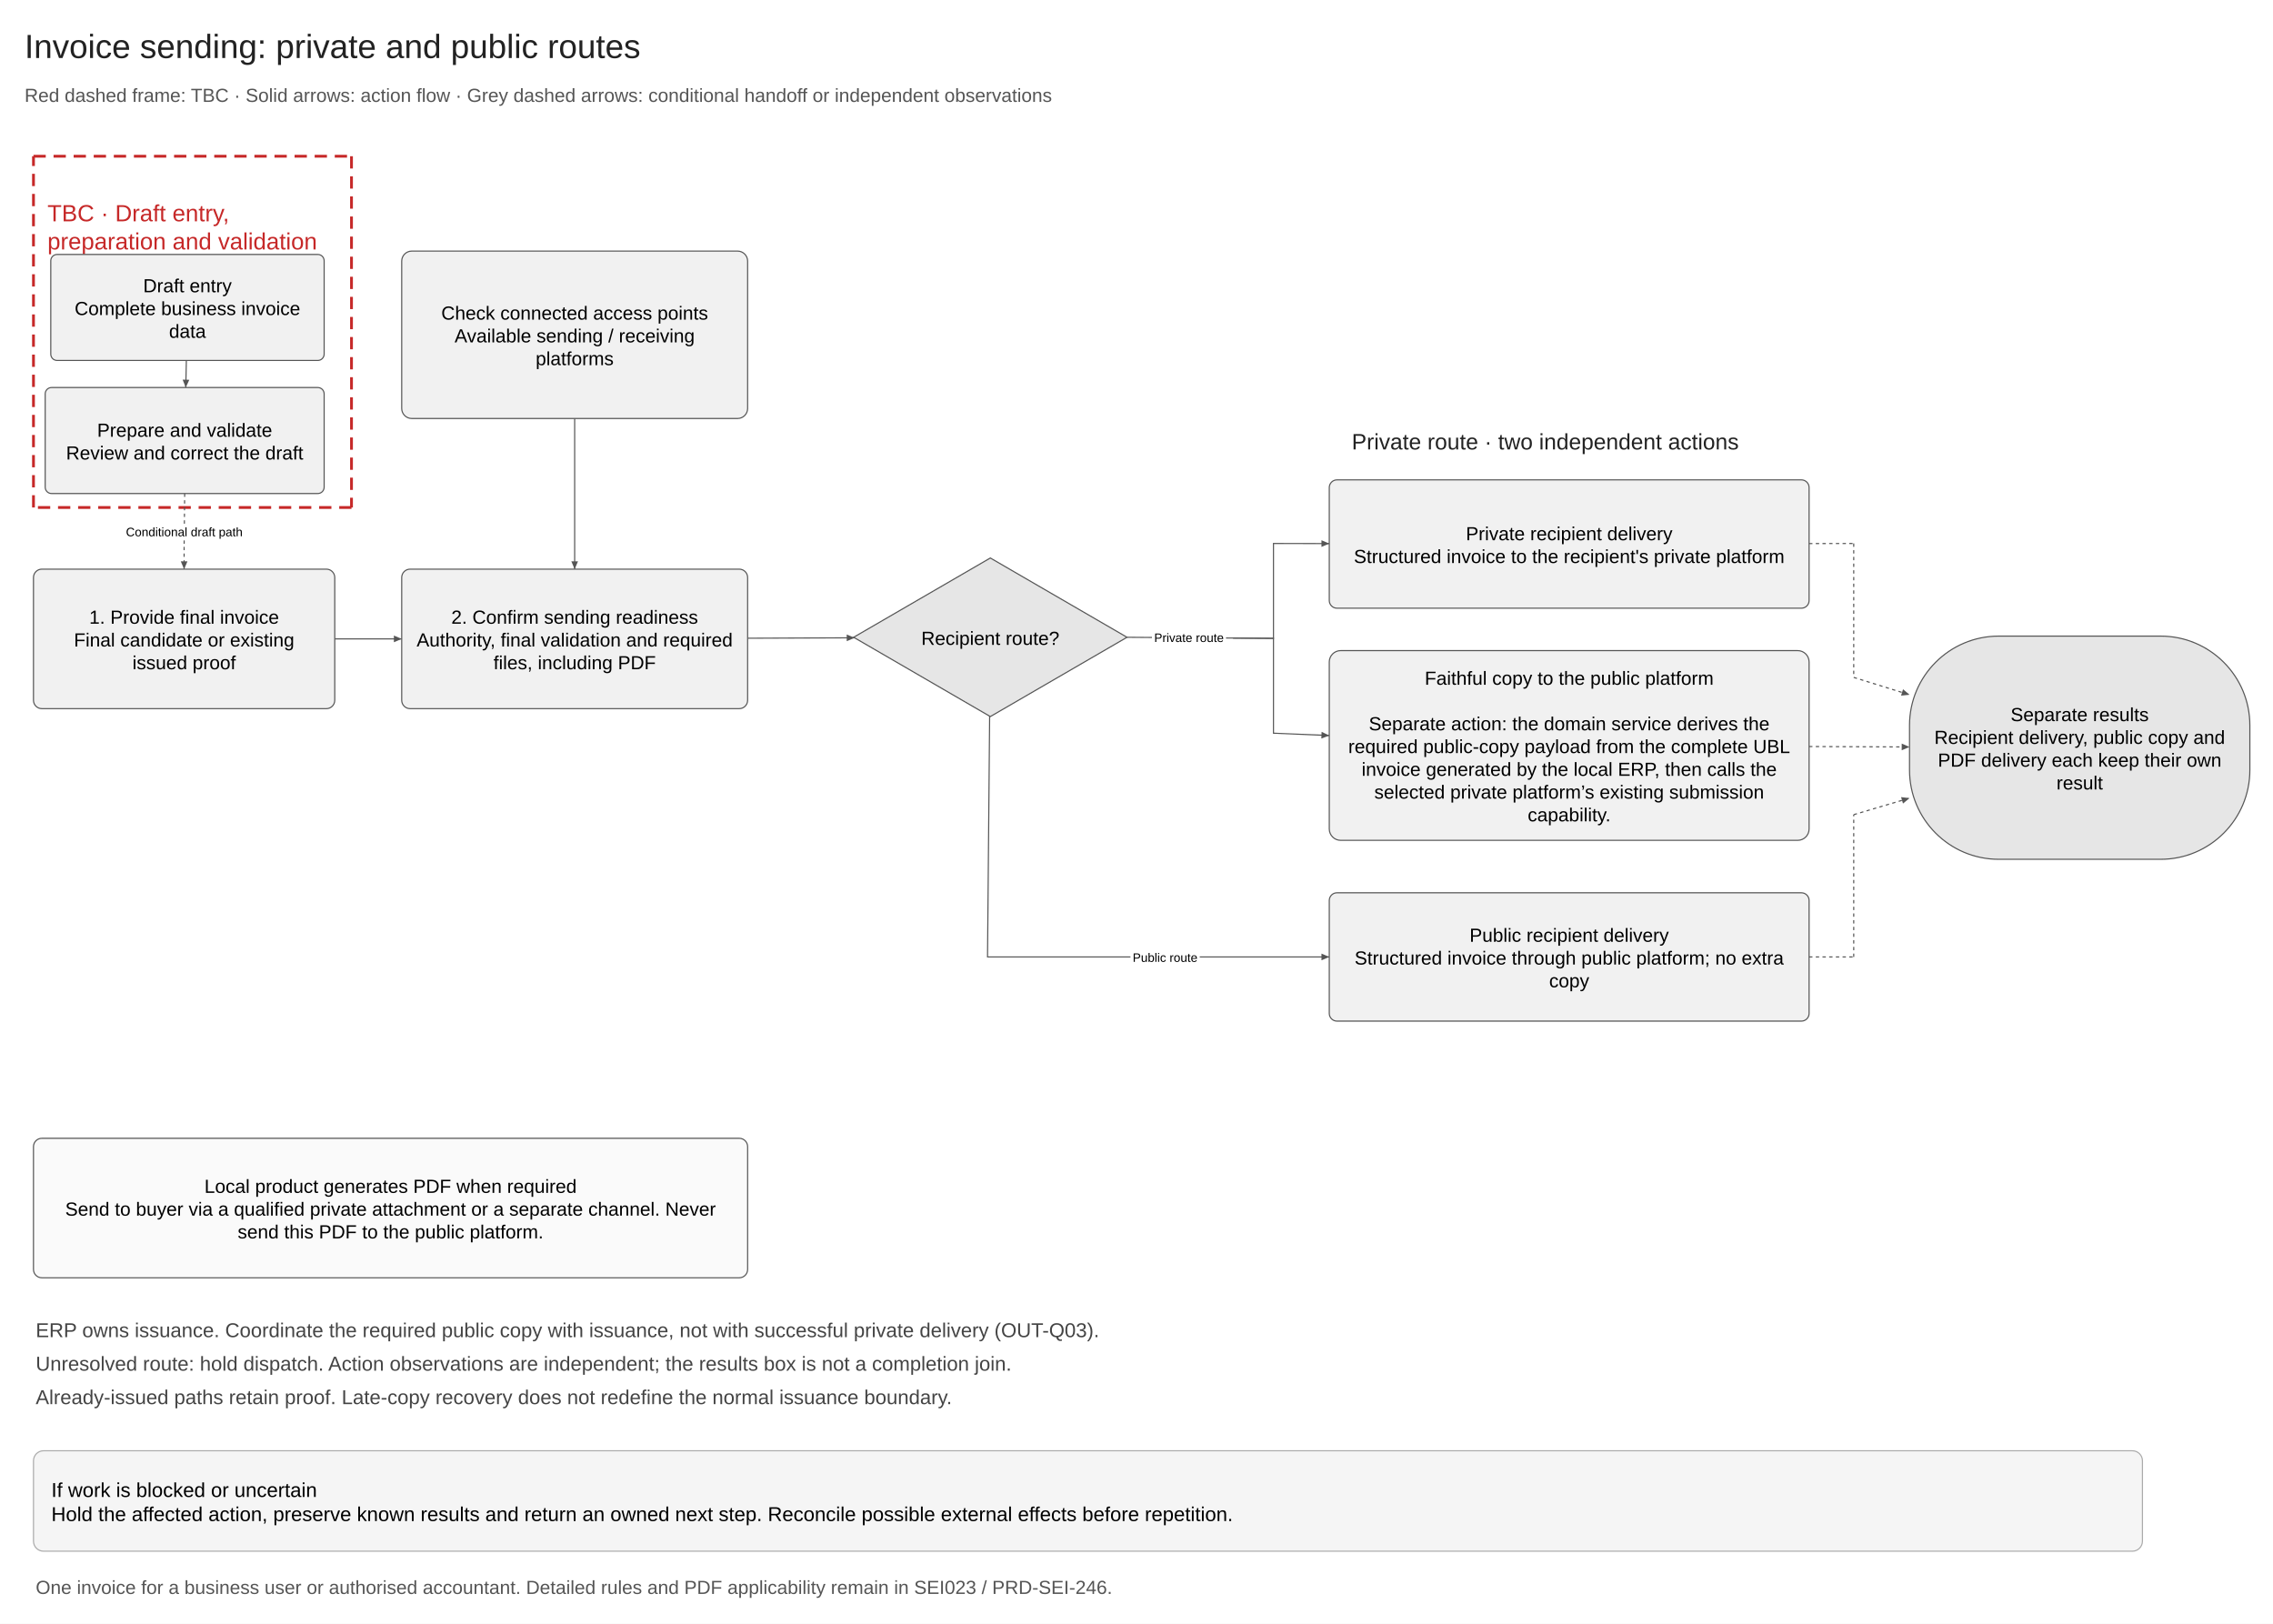
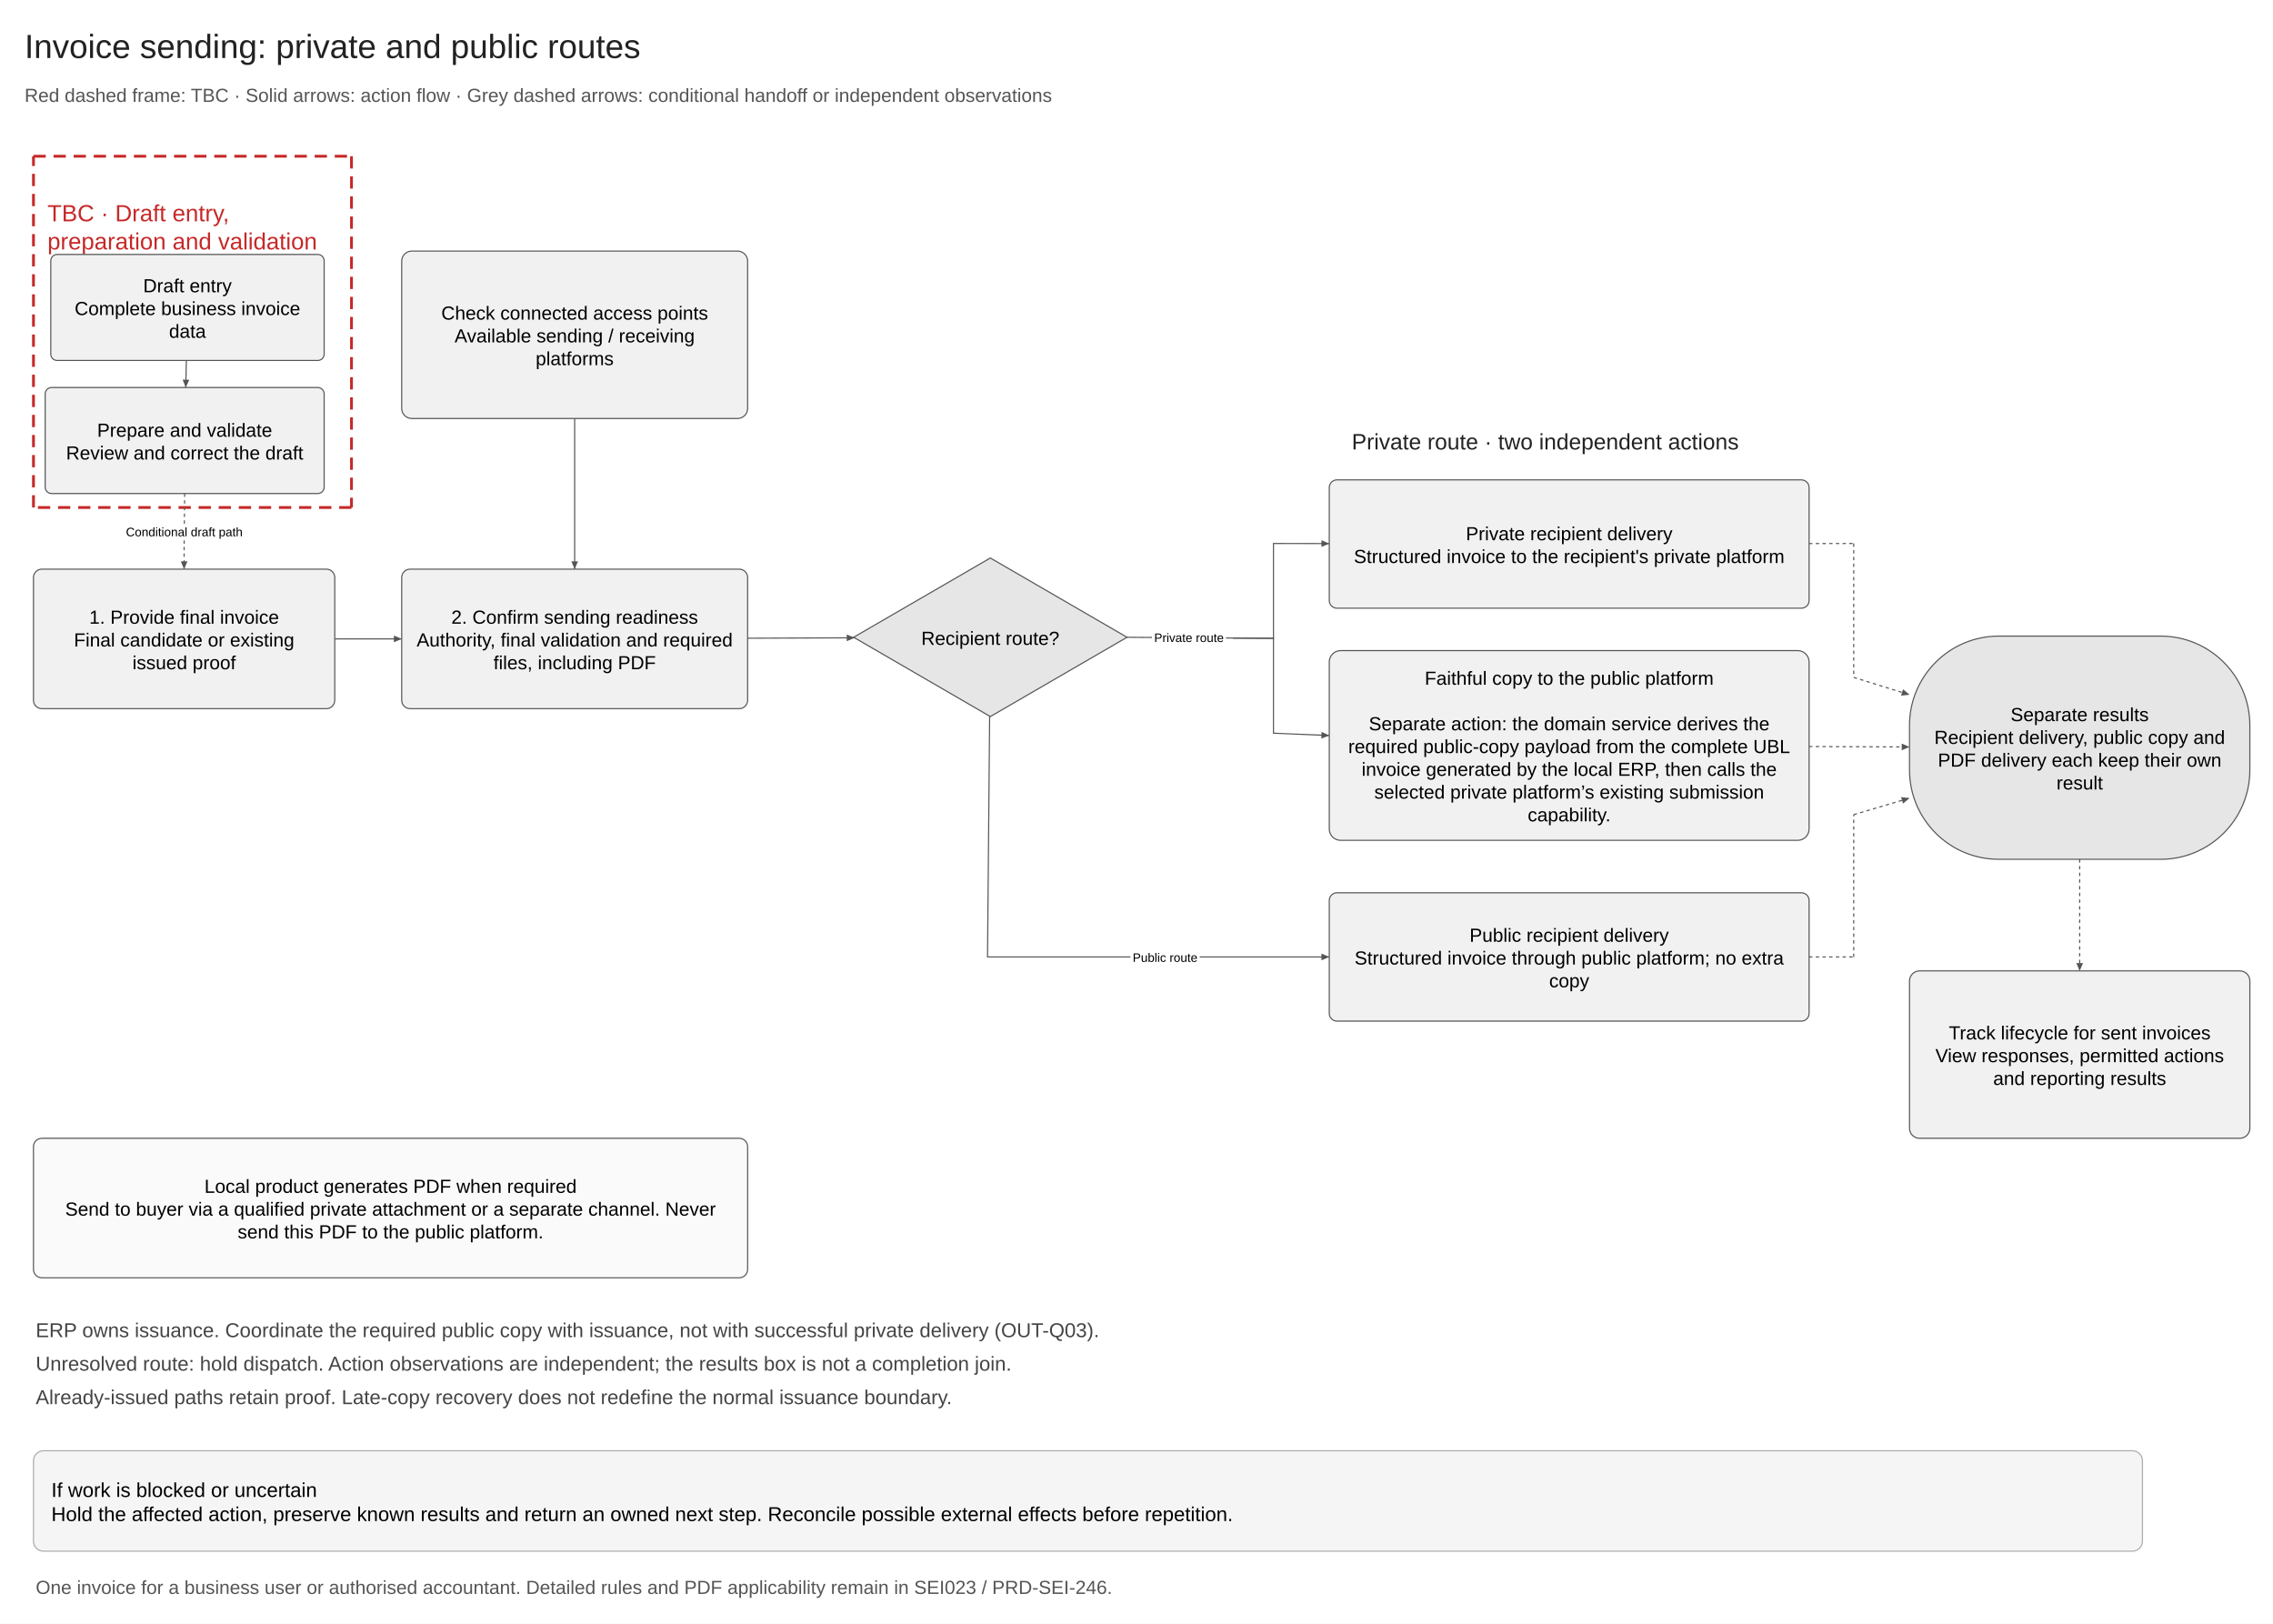
<svg xmlns="http://www.w3.org/2000/svg" aria-label="Invoice sending: private and public routes" width="2037" height="1455" viewBox="25 -80 2037 1455" role="img">
  <rect x="25" y="-80" width="2037" height="1455" fill="white" />
  <g id="title">
    <g fill="#222" font-family="Helvetica" font-size="30.0" text-anchor="start">
      <text x="47.0" y="-28.0" fill="#222" font-family="Arial" font-size="30.0" text-anchor="start">Invoice sending: private and public routes</text>
    </g>
  </g>
  <g id="legend">
    <g fill="#555" font-family="Helvetica" font-size="17.0" text-anchor="start">
      <text x="47.0" y="11.3" fill="#555" font-family="Arial" font-size="17.0" text-anchor="start">Red dashed frame: TBC · Solid arrows: action flow · Grey dashed arrows: conditional handoff or independent observations</text>
    </g>
  </g>
  <g id="draft-tbc-boundary">
    <path d="M 55.0,60.0 L 66.0,60.0 M 73.0,60.0 L 84.0,60.0 M 91.0,60.0 L 102.0,60.0 M 109.0,60.0 L 120.0,60.0 M 127.0,60.0 L 138.0,60.0 M 145.0,60.0 L 156.0,60.0 M 163.0,60.0 L 174.0,60.0 M 181.0,60.0 L 192.0,60.0 M 199.0,60.0 L 210.0,60.0 M 217.0,60.0 L 228.0,60.0 M 235.0,60.0 L 246.0,60.0 M 253.0,60.0 L 264.0,60.0 M 271.0,60.0 L 282.0,60.0 M 289.0,60.0 L 300.0,60.0 M 307.0,60.0 L 318.0,60.0 M 325.0,60.0 L 336.0,60.0 M 340.0,60.0 L 340.0,71.0 M 340.0,78.0 L 340.0,89.0 M 340.0,96.0 L 340.0,107.0 M 340.0,114.0 L 340.0,125.0 M 340.0,132.0 L 340.0,143.0 M 340.0,150.0 L 340.0,161.0 M 340.0,168.0 L 340.0,179.0 M 340.0,186.0 L 340.0,197.0 M 340.0,204.0 L 340.0,215.0 M 340.0,222.0 L 340.0,233.0 M 340.0,240.0 L 340.0,251.0 M 340.0,258.0 L 340.0,269.0 M 340.0,276.0 L 340.0,287.0 M 340.0,294.0 L 340.0,305.0 M 340.0,312.0 L 340.0,323.0 M 340.0,330.0 L 340.0,341.0 M 340.0,348.0 L 340.0,359.0 M 340.0,366.0 L 340.0,374.75 M 340.0,374.75 L 329.0,374.75 M 322.0,374.75 L 311.0,374.75 M 304.0,374.75 L 293.0,374.75 M 286.0,374.75 L 275.0,374.75 M 268.0,374.75 L 257.0,374.75 M 250.0,374.75 L 239.0,374.75 M 232.0,374.75 L 221.0,374.75 M 214.0,374.75 L 203.0,374.75 M 196.0,374.75 L 185.0,374.75 M 178.0,374.75 L 167.0,374.75 M 160.0,374.75 L 149.0,374.75 M 142.0,374.75 L 131.0,374.75 M 124.0,374.75 L 113.0,374.75 M 106.0,374.75 L 95.0,374.75 M 88.0,374.75 L 77.0,374.75 M 70.0,374.75 L 59.0,374.75 M 55.0,374.75 L 55.0,363.75 M 55.0,356.75 L 55.0,345.75 M 55.0,338.75 L 55.0,327.75 M 55.0,320.75 L 55.0,309.75 M 55.0,302.75 L 55.0,291.75 M 55.0,284.75 L 55.0,273.75 M 55.0,266.75 L 55.0,255.75 M 55.0,248.75 L 55.0,237.75 M 55.0,230.75 L 55.0,219.75 M 55.0,212.75 L 55.0,201.75 M 55.0,194.75 L 55.0,183.75 M 55.0,176.75 L 55.0,165.75 M 55.0,158.75 L 55.0,147.75 M 55.0,140.75 L 55.0,129.75 M 55.0,122.75 L 55.0,111.75 M 55.0,104.75 L 55.0,93.75 M 55.0,86.75 L 55.0,75.75 M 55.0,68.75 L 55.0,60.0" fill="none" stroke="#c62828" stroke-width="2.5" />
  </g>
  <g id="draft-tbc-label">
    <g fill="#c62828" font-family="Helvetica" font-size="21.0" text-anchor="start">
      <text x="67.5" y="118.3" fill="#c62828" font-family="Arial" font-size="21.0" text-anchor="start">TBC · Draft entry,</text>
      <text x="67.5" y="143.5" fill="#c62828" font-family="Arial" font-size="21.0" text-anchor="start">preparation and validation</text>
    </g>
  </g>
  <g id="private-route-label">
    <g fill="#222" font-family="Helvetica" font-size="20.0" text-anchor="start">
      <text x="1236.39" y="322.75" fill="#222" font-family="Arial" font-size="20.0" text-anchor="start">Private route · two independent actions</text>
    </g>
  </g>
  <g id="edge-0">
    <path d="M 192.004,243.0 L 191.496,267.25" fill="none" stroke="#555555" stroke-width="1" />
    <path d="M 191.496,267.25 L 188.643,260.189 L 194.642,260.314 Z" fill="#555555" />
  </g>
  <g id="edge-1">
    <path d="M 190.5,362.25 L 190.469,365.25 M 190.437,368.25 L 190.406,371.25 M 190.374,374.249 L 190.343,377.249 M 190.312,380.249 L 190.28,383.249 M 190.249,386.249 L 190.217,389.249 M 190.186,392.248 L 190.154,395.248 M 190.123,398.248 L 190.092,401.248 M 190.06,404.248 L 190.029,407.248 M 190.0,410.0 L 190.0,413.0 M 190.0,416.0 L 190.0,419.0 M 190.0,422.0 L 190.0,425.0 M 190.0,428.0 L 190.0,430.0" fill="none" stroke="#555555" stroke-width="1" />
    <path d="M 190.0,430.0 L 187.0,423.0 L 193.0,423.0 Z" fill="#555555" />
    <g fill="#000000" font-family="Helvetica" font-size="11.0" text-anchor="middle">
      <rect x="135.868" y="389.524" width="108.555" height="13.2" fill="white" />
      <text x="190.145" y="400.524" fill="#000000" font-family="Arial" font-size="11.0" text-anchor="middle">Conditional draft path</text>
    </g>
  </g>
  <g id="edge-2">
    <path d="M 325.0,492.5 L 385.0,492.5" fill="none" stroke="#555555" stroke-width="1" />
    <path d="M 385.0,492.5 L 378.0,495.5 L 378.0,489.5 Z" fill="#555555" />
  </g>
  <g id="edge-3">
    <path d="M 695.0,491.897 L 790.817,491.524" fill="none" stroke="#555555" stroke-width="1" />
    <path d="M 790.817,491.524 L 783.828,494.551 L 783.805,488.551 Z" fill="#555555" />
  </g>
  <g id="edge-4">
    <path d="M 1035.0,491.05 L 1166.26,492.0 L 1166.26,407.0 L 1216.26,407.094" fill="none" stroke="#555555" stroke-width="1" />
    <path d="M 1216.26,407.094 L 1209.254,410.081 L 1209.266,404.081 Z" fill="#555555" />
  </g>
  <g id="edge-5">
    <path d="M 1129.999,491.781 L 1166.26,492.0 L 1166.26,577.0 L 1216.26,579.075" fill="none" stroke="#555555" stroke-width="1" />
    <path d="M 1216.26,579.075 L 1209.142,581.783 L 1209.39,575.788 Z" fill="#555555" />
  </g>
  <g fill="#000000" font-family="Helvetica" font-size="11.0" text-anchor="middle">
    <rect x="1057.355" y="484.269" width="66.359" height="13.2" fill="white" />
    <text x="1090.534" y="495.269" fill="#000000" font-family="Arial" font-size="11.0" text-anchor="middle">Private route</text>
  </g>
  <g id="edge-6">
    <path d="M 911.883,561.742 L 910.0,777.5 L 1216.26,777.5" fill="none" stroke="#555555" stroke-width="1" />
    <path d="M 1216.26,777.5 L 1209.26,780.5 L 1209.26,774.5 Z" fill="#555555" />
    <g fill="#000000" font-family="Helvetica" font-size="11.0" text-anchor="middle">
      <rect x="1038.087" y="770.9" width="62.08" height="13.2" fill="white" />
      <text x="1069.127" y="781.9" fill="#000000" font-family="Arial" font-size="11.0" text-anchor="middle">Public route</text>
    </g>
  </g>
  <g id="edge-7">
    <path d="M 1646.26,407.078 L 1649.26,407.073 M 1652.26,407.067 L 1655.26,407.061 M 1658.26,407.055 L 1661.26,407.049 M 1664.26,407.043 L 1667.26,407.037 M 1670.26,407.031 L 1673.26,407.025 M 1676.26,407.02 L 1679.26,407.014 M 1682.26,407.008 L 1685.26,407.002 M 1686.26,407.0 L 1686.26,410.0 M 1686.26,413.0 L 1686.26,416.0 M 1686.26,419.0 L 1686.26,422.0 M 1686.26,425.0 L 1686.26,428.0 M 1686.26,431.0 L 1686.26,434.0 M 1686.26,437.0 L 1686.26,440.0 M 1686.26,443.0 L 1686.26,446.0 M 1686.26,449.0 L 1686.26,452.0 M 1686.26,455.0 L 1686.26,458.0 M 1686.26,461.0 L 1686.26,464.0 M 1686.26,467.0 L 1686.26,470.0 M 1686.26,473.0 L 1686.26,476.0 M 1686.26,479.0 L 1686.26,482.0 M 1686.26,485.0 L 1686.26,488.0 M 1686.26,491.0 L 1686.26,494.0 M 1686.26,497.0 L 1686.26,500.0 M 1686.26,503.0 L 1686.26,506.0 M 1686.26,509.0 L 1686.26,512.0 M 1686.26,515.0 L 1686.26,518.0 M 1686.26,521.0 L 1686.26,524.0 M 1686.26,527.0 L 1689.125,527.891 M 1691.989,528.782 L 1694.854,529.674 M 1697.718,530.565 L 1700.583,531.456 M 1703.447,532.347 L 1706.312,533.238 M 1709.177,534.13 L 1712.041,535.021 M 1714.906,535.912 L 1717.77,536.803 M 1720.635,537.694 L 1723.499,538.586 M 1726.364,539.477 L 1729.229,540.368 M 1732.093,541.259 L 1734.958,542.15" fill="none" stroke="#555555" stroke-width="1" />
    <path d="M 1736.26,542.556 L 1728.685,543.341 L 1730.467,537.612 Z" fill="#555555" />
  </g>
  <g id="edge-8">
    <path d="M 1646.26,588.94 L 1649.26,588.953 M 1652.26,588.966 L 1655.26,588.979 M 1658.26,588.992 L 1661.26,589.005 M 1664.26,589.019 L 1667.26,589.032 M 1670.26,589.045 L 1673.26,589.058 M 1676.26,589.071 L 1679.26,589.084 M 1682.26,589.097 L 1685.26,589.11 M 1688.26,589.123 L 1691.26,589.137 M 1694.26,589.15 L 1697.26,589.163 M 1700.259,589.176 L 1703.259,589.189 M 1706.259,589.202 L 1709.259,589.215 M 1712.259,589.228 L 1715.259,589.242 M 1718.259,589.255 L 1721.259,589.268 M 1724.259,589.281 L 1727.259,589.294 M 1730.259,589.307 L 1733.259,589.32 M 1736.259,589.333 L 1736.26,589.333" fill="none" stroke="#555555" stroke-width="1" />
    <path d="M 1736.26,589.333 L 1729.247,592.303 L 1729.273,586.303 Z" fill="#555555" />
  </g>
  <g id="edge-9">
    <path d="M 1646.26,777.5 L 1649.26,777.5 M 1652.26,777.5 L 1655.26,777.5 M 1658.26,777.5 L 1661.26,777.5 M 1664.26,777.5 L 1667.26,777.5 M 1670.26,777.5 L 1673.26,777.5 M 1676.26,777.5 L 1679.26,777.5 M 1682.26,777.5 L 1685.26,777.5 M 1686.26,777.5 L 1686.26,774.5 M 1686.26,771.5 L 1686.26,768.5 M 1686.26,765.5 L 1686.26,762.5 M 1686.26,759.5 L 1686.26,756.5 M 1686.26,753.5 L 1686.26,750.5 M 1686.26,747.5 L 1686.26,744.5 M 1686.26,741.5 L 1686.26,738.5 M 1686.26,735.5 L 1686.26,732.5 M 1686.26,729.5 L 1686.26,726.5 M 1686.26,723.5 L 1686.26,720.5 M 1686.26,717.5 L 1686.26,714.5 M 1686.26,711.5 L 1686.26,708.5 M 1686.26,705.5 L 1686.26,702.5 M 1686.26,699.5 L 1686.26,696.5 M 1686.26,693.5 L 1686.26,690.5 M 1686.26,687.5 L 1686.26,684.5 M 1686.26,681.5 L 1686.26,678.5 M 1686.26,675.5 L 1686.26,672.5 M 1686.26,669.5 L 1686.26,666.5 M 1686.26,663.5 L 1686.26,660.5 M 1686.26,657.5 L 1686.26,654.5 M 1686.26,651.5 L 1686.26,650.0 M 1686.26,650.0 L 1689.136,649.148 M 1692.013,648.295 L 1694.889,647.443 M 1697.766,646.591 L 1700.642,645.739 M 1703.518,644.886 L 1706.395,644.034 M 1709.271,643.182 L 1712.148,642.33 M 1715.024,641.477 L 1717.9,640.625 M 1720.777,639.773 L 1723.653,638.921 M 1726.53,638.068 L 1729.406,637.216 M 1732.282,636.364 L 1735.159,635.511" fill="none" stroke="#555555" stroke-width="1" />
    <path d="M 1736.26,635.185 L 1730.401,640.05 L 1728.696,634.297 Z" fill="#555555" />
  </g>
  <g id="connected-access-points-to-ready">
    <path d="M 540.0,295.0 L 540.0,430.0" fill="none" stroke="#555555" stroke-width="1" />
    <path d="M 540.0,430.0 L 537.0,423.0 L 543.0,423.0 Z" fill="#555555" />
  </g>
  <g id="connected-access-points" data-source="../../specs/invoice-sending/SPEC-SEI-024-invoice-sending-sequence-and-reuse-assessment.md#20-check-connected-access-points">
    <rect x="385.0" y="145.0" width="310.0" height="150.0" rx="9.0" fill="#f1f1f1" stroke="#555555" stroke-width="1" />
    <g fill="#000000" font-family="Helvetica" font-size="17.0" text-anchor="middle">
      <text x="540.0" y="206.4" fill="#000000" font-family="Arial" font-size="17.0" text-anchor="middle">Check connected access points</text>
      <text x="540.0" y="226.8" fill="#000000" font-family="Arial" font-size="17.0" text-anchor="middle">Available sending / receiving</text>
      <text x="540.0" y="247.2" fill="#000000" font-family="Arial" font-size="17.0" text-anchor="middle">platforms</text>
    </g>
  </g>
  <g id="draft" data-source="../../specs/invoice-sending/SPEC-SEI-023-invoice-sending-logical-feature-specification.md#3-process-and-activity-order">
    <rect x="70.5" y="148.0" width="245.0" height="95.0" rx="5.7" fill="#f1f1f1" stroke="#555555" stroke-width="1" />
    <g fill="#000000" font-family="Helvetica" font-size="17.0" text-anchor="middle">
      <text x="193.0" y="181.9" fill="#000000" font-family="Arial" font-size="17.0" text-anchor="middle">Draft entry</text>
      <text x="193.0" y="202.3" fill="#000000" font-family="Arial" font-size="17.0" text-anchor="middle">Complete business invoice</text>
      <text x="193.0" y="222.7" fill="#000000" font-family="Arial" font-size="17.0" text-anchor="middle">data</text>
    </g>
  </g>
  <g id="validation" data-source="../../specs/invoice-sending/SPEC-SEI-023-invoice-sending-logical-feature-specification.md#3-process-and-activity-order">
    <rect x="65.5" y="267.25" width="250.0" height="95.0" rx="5.7" fill="#f1f1f1" stroke="#555555" stroke-width="1" />
    <g fill="#000000" font-family="Helvetica" font-size="17.0" text-anchor="middle">
      <text x="190.5" y="311.35" fill="#000000" font-family="Arial" font-size="17.0" text-anchor="middle">Prepare and validate</text>
      <text x="190.5" y="331.75" fill="#000000" font-family="Arial" font-size="17.0" text-anchor="middle">Review and correct the draft</text>
    </g>
  </g>
  <g id="invoice" data-source="../../specs/invoice-sending/SPEC-SEI-023-invoice-sending-logical-feature-specification.md#3-process-and-activity-order">
    <rect x="55.0" y="430.0" width="270.0" height="125.0" rx="7.5" fill="#f1f1f1" stroke="#555555" stroke-width="1" />
    <g fill="#000000" font-family="Helvetica" font-size="17.0" text-anchor="middle">
      <text x="190.0" y="478.9" fill="#000000" font-family="Arial" font-size="17.0" text-anchor="middle">1. Provide final invoice</text>
      <text x="190.0" y="499.3" fill="#000000" font-family="Arial" font-size="17.0" text-anchor="middle">Final candidate or existing</text>
      <text x="190.0" y="519.7" fill="#000000" font-family="Arial" font-size="17.0" text-anchor="middle">issued proof</text>
    </g>
  </g>
  <g id="ready" data-source="../../specs/invoice-sending/SPEC-SEI-023-invoice-sending-logical-feature-specification.md#3-process-and-activity-order">
    <rect x="385.0" y="430.0" width="310.0" height="125.0" rx="7.5" fill="#f1f1f1" stroke="#555555" stroke-width="1" />
    <g fill="#000000" font-family="Helvetica" font-size="17.0" text-anchor="middle">
      <text x="540.0" y="478.9" fill="#000000" font-family="Arial" font-size="17.0" text-anchor="middle">2. Confirm sending readiness</text>
      <text x="540.0" y="499.3" fill="#000000" font-family="Arial" font-size="17.0" text-anchor="middle">Authority, final validation and required</text>
      <text x="540.0" y="519.7" fill="#000000" font-family="Arial" font-size="17.0" text-anchor="middle">files, including PDF</text>
    </g>
  </g>
  <g id="route" data-source="../../specs/invoice-sending/SPEC-SEI-023-invoice-sending-logical-feature-specification.md#3-process-and-activity-order">
    <path d="M 912.5,420.0 L 1035.0,491.05 L 912.5,562.1 L 790.0,491.05 Z" fill="#e6e6e6" stroke="#555555" stroke-width="1" />
    <g fill="#000000" font-family="Helvetica" font-size="17.0" text-anchor="middle">
      <text x="912.5" y="497.85" fill="#000000" font-family="Arial" font-size="17.0" text-anchor="middle">Recipient route?</text>
    </g>
  </g>
  <g id="private" data-source="../../specs/invoice-sending/SPEC-SEI-023-invoice-sending-logical-feature-specification.md#3-process-and-activity-order">
    <rect x="1216.26" y="350.0" width="430.0" height="115.0" rx="6.9" fill="#f1f1f1" stroke="#555555" stroke-width="1" />
    <g fill="#000000" font-family="Helvetica" font-size="17.0" text-anchor="middle">
      <text x="1431.26" y="404.1" fill="#000000" font-family="Arial" font-size="17.0" text-anchor="middle">Private recipient delivery</text>
      <text x="1431.26" y="424.5" fill="#000000" font-family="Arial" font-size="17.0" text-anchor="middle">Structured invoice to the recipient's private platform</text>
    </g>
  </g>
  <g id="copy" data-source="../../specs/invoice-sending/SPEC-SEI-023-invoice-sending-logical-feature-specification.md#3-process-and-activity-order">
    <rect x="1216.26" y="503.0" width="430.0" height="170.0" rx="10.2" fill="#f1f1f1" stroke="#555555" stroke-width="1" />
    <g fill="#000000" font-family="Helvetica" font-size="17.0" text-anchor="middle">
      <text x="1431.26" y="533.6" fill="#000000" font-family="Arial" font-size="17.0" text-anchor="middle">Faithful copy to the public platform</text>
      <text x="1431.26" y="554.0" fill="#000000" font-family="Arial" font-size="17.0" text-anchor="middle" />
      <text x="1431.26" y="574.4" fill="#000000" font-family="Arial" font-size="17.0" text-anchor="middle">Separate action: the domain service derives the</text>
      <text x="1431.26" y="594.8" fill="#000000" font-family="Arial" font-size="17.0" text-anchor="middle">required public-copy payload from the complete UBL</text>
      <text x="1431.26" y="615.2" fill="#000000" font-family="Arial" font-size="17.0" text-anchor="middle">invoice generated by the local ERP, then calls the</text>
      <text x="1431.26" y="635.6" fill="#000000" font-family="Arial" font-size="17.0" text-anchor="middle">selected private platform’s existing submission</text>
      <text x="1431.26" y="656" fill="#000000" font-family="Arial" font-size="17.0" text-anchor="middle">capability.</text>
    </g>
  </g>
  <g id="public" data-source="../../specs/invoice-sending/SPEC-SEI-023-invoice-sending-logical-feature-specification.md#3-process-and-activity-order">
    <rect x="1216.26" y="720.0" width="430.0" height="115.0" rx="6.9" fill="#f1f1f1" stroke="#555555" stroke-width="1" />
    <g fill="#000000" font-family="Helvetica" font-size="17.0" text-anchor="middle">
      <text x="1431.26" y="763.9" fill="#000000" font-family="Arial" font-size="17.0" text-anchor="middle">Public recipient delivery</text>
      <text x="1431.26" y="784.3" fill="#000000" font-family="Arial" font-size="17.0" text-anchor="middle">Structured invoice through public platform; no extra</text>
      <text x="1431.26" y="804.7" fill="#000000" font-family="Arial" font-size="17.0" text-anchor="middle">copy</text>
    </g>
  </g>
  <g id="results" data-source="../../specs/invoice-sending/SPEC-SEI-023-invoice-sending-logical-feature-specification.md#3-process-and-activity-order">
    <rect x="1736.26" y="490.0" width="305.0" height="200.0" rx="80.0" fill="#e6e6e6" stroke="#555555" stroke-width="1" />
    <g fill="#000000" font-family="Helvetica" font-size="17.0" text-anchor="middle">
      <text x="1888.76" y="566.2" fill="#000000" font-family="Arial" font-size="17.0" text-anchor="middle">Separate results</text>
      <text x="1888.76" y="586.6" fill="#000000" font-family="Arial" font-size="17.0" text-anchor="middle">Recipient delivery, public copy and</text>
      <text x="1888.76" y="607.0" fill="#000000" font-family="Arial" font-size="17.0" text-anchor="middle">PDF delivery each keep their own</text>
      <text x="1888.76" y="627.4" fill="#000000" font-family="Arial" font-size="17.0" text-anchor="middle">result</text>
    </g>
  </g>
+   <g id="results-to-lifecycle">
+     <path d="M 1888.76,690.0 L 1888.76,693.0 M 1888.76,696.0 L 1888.76,699.0 M 1888.76,702.0 L 1888.76,705.0 M 1888.76,708.0 L 1888.76,711.0 M 1888.76,714.0 L 1888.76,717.0 M 1888.76,720.0 L 1888.76,723.0 M 1888.76,726.0 L 1888.76,729.0 M 1888.76,732.0 L 1888.76,735.0 M 1888.76,738.0 L 1888.76,741.0 M 1888.76,744.0 L 1888.76,747.0 M 1888.76,750.0 L 1888.76,753.0 M 1888.76,756.0 L 1888.76,759.0 M 1888.76,762.0 L 1888.76,765.0 M 1888.76,768.0 L 1888.76,771.0 M 1888.76,774.0 L 1888.76,777.0 M 1888.76,780.0 L 1888.76,783.0 M 1888.76,786.0 L 1888.76,789.0" fill="none" stroke="#555555" stroke-width="1" />
+     <path d="M 1888.76,790.0 L 1885.76,783.0 L 1891.76,783.0 Z" fill="#555555" />
+   </g>
+   <g id="sent-invoice-lifecycle" data-source="../../specs/invoice-lifecycle/SPEC-SEI-029-invoice-lifecycle-logical-feature-specification.md#2-scenarios-and-safe-next-actions">
+     <rect x="1736.26" y="790.0" width="305.0" height="150.0" rx="9.0" fill="#f1f1f1" stroke="#555555" stroke-width="1" />
+     <g fill="#000000" font-family="Helvetica" font-size="17.0" text-anchor="middle">
+       <text x="1888.76" y="851.4" fill="#000000" font-family="Arial" font-size="17.0" text-anchor="middle">Track lifecycle for sent invoices</text>
+       <text x="1888.76" y="871.8" fill="#000000" font-family="Arial" font-size="17.0" text-anchor="middle">View responses, permitted actions</text>
+       <text x="1888.76" y="892.2" fill="#000000" font-family="Arial" font-size="17.0" text-anchor="middle">and reporting results</text>
+     </g>
+   </g>
  <g id="pdf" data-source="../../specs/invoice-sending/SPEC-SEI-023-invoice-sending-logical-feature-specification.md#3-process-and-activity-order">
    <rect x="55.0" y="940.0" width="640.0" height="125.0" rx="7.5" fill="#fafafa" stroke="#555555" stroke-width="1" />
    <g fill="#000000" font-family="Helvetica" font-size="17.0" text-anchor="middle">
      <text x="375.0" y="988.9" fill="#000000" font-family="Arial" font-size="17.0" text-anchor="middle">Local product generates PDF when required</text>
      <text x="375.0" y="1009.3" fill="#000000" font-family="Arial" font-size="17.0" text-anchor="middle">Send to buyer via a qualified private attachment or a separate channel. Never</text>
      <text x="375.0" y="1029.7" fill="#000000" font-family="Arial" font-size="17.0" text-anchor="middle">send this PDF to the public platform.</text>
    </g>
  </g>
  <g id="issuance-note">
    <g fill="#444" font-family="Helvetica" font-size="18.0" text-anchor="start">
      <text x="57.0" y="1118.2" fill="#444" font-family="Arial" font-size="18.0" text-anchor="start">ERP owns issuance. Coordinate the required public copy with issuance, not with successful private delivery (OUT-Q03).</text>
    </g>
  </g>
  <g id="action-note">
    <g fill="#444" font-family="Helvetica" font-size="18.0" text-anchor="start">
      <text x="57.0" y="1148.2" fill="#444" font-family="Arial" font-size="18.0" text-anchor="start">Unresolved route: hold dispatch. Action observations are independent; the results box is not a completion join.</text>
    </g>
  </g>
  <g id="issued-note">
    <g fill="#444" font-family="Helvetica" font-size="18.0" text-anchor="start">
      <text x="57.0" y="1178.2" fill="#444" font-family="Arial" font-size="18.0" text-anchor="start">Already-issued paths retain proof. Late-copy recovery does not redefine the normal issuance boundary.</text>
    </g>
  </g>
  <g id="exception-note">
    <rect x="55.0" y="1220.0" width="1890.0" height="90.0" rx="9.0" fill="#f5f5f5" stroke="#aaaaaa" stroke-width="1" />
    <g fill="#000000" font-family="Helvetica" font-size="18.0" text-anchor="start">
      <text x="71.0" y="1261.4" fill="#000000" font-family="Arial" font-size="18.0" text-anchor="start">If work is blocked or uncertain</text>
      <text x="71.0" y="1283.0" fill="#000000" font-family="Arial" font-size="18.0" text-anchor="start">Hold the affected action, preserve known results and return an owned next step. Reconcile possible external effects before repetition.</text>
    </g>
  </g>
  <g id="footer-0">
    <g fill="#555" font-family="Helvetica" font-size="17.0" text-anchor="start">
      <text x="57.0" y="1348.3" fill="#555" font-family="Arial" font-size="17.0" text-anchor="start">One invoice for a business user or authorised accountant. Detailed rules and PDF applicability remain in SEI023 / PRD-SEI-246.</text>
    </g>
  </g>
</svg>
